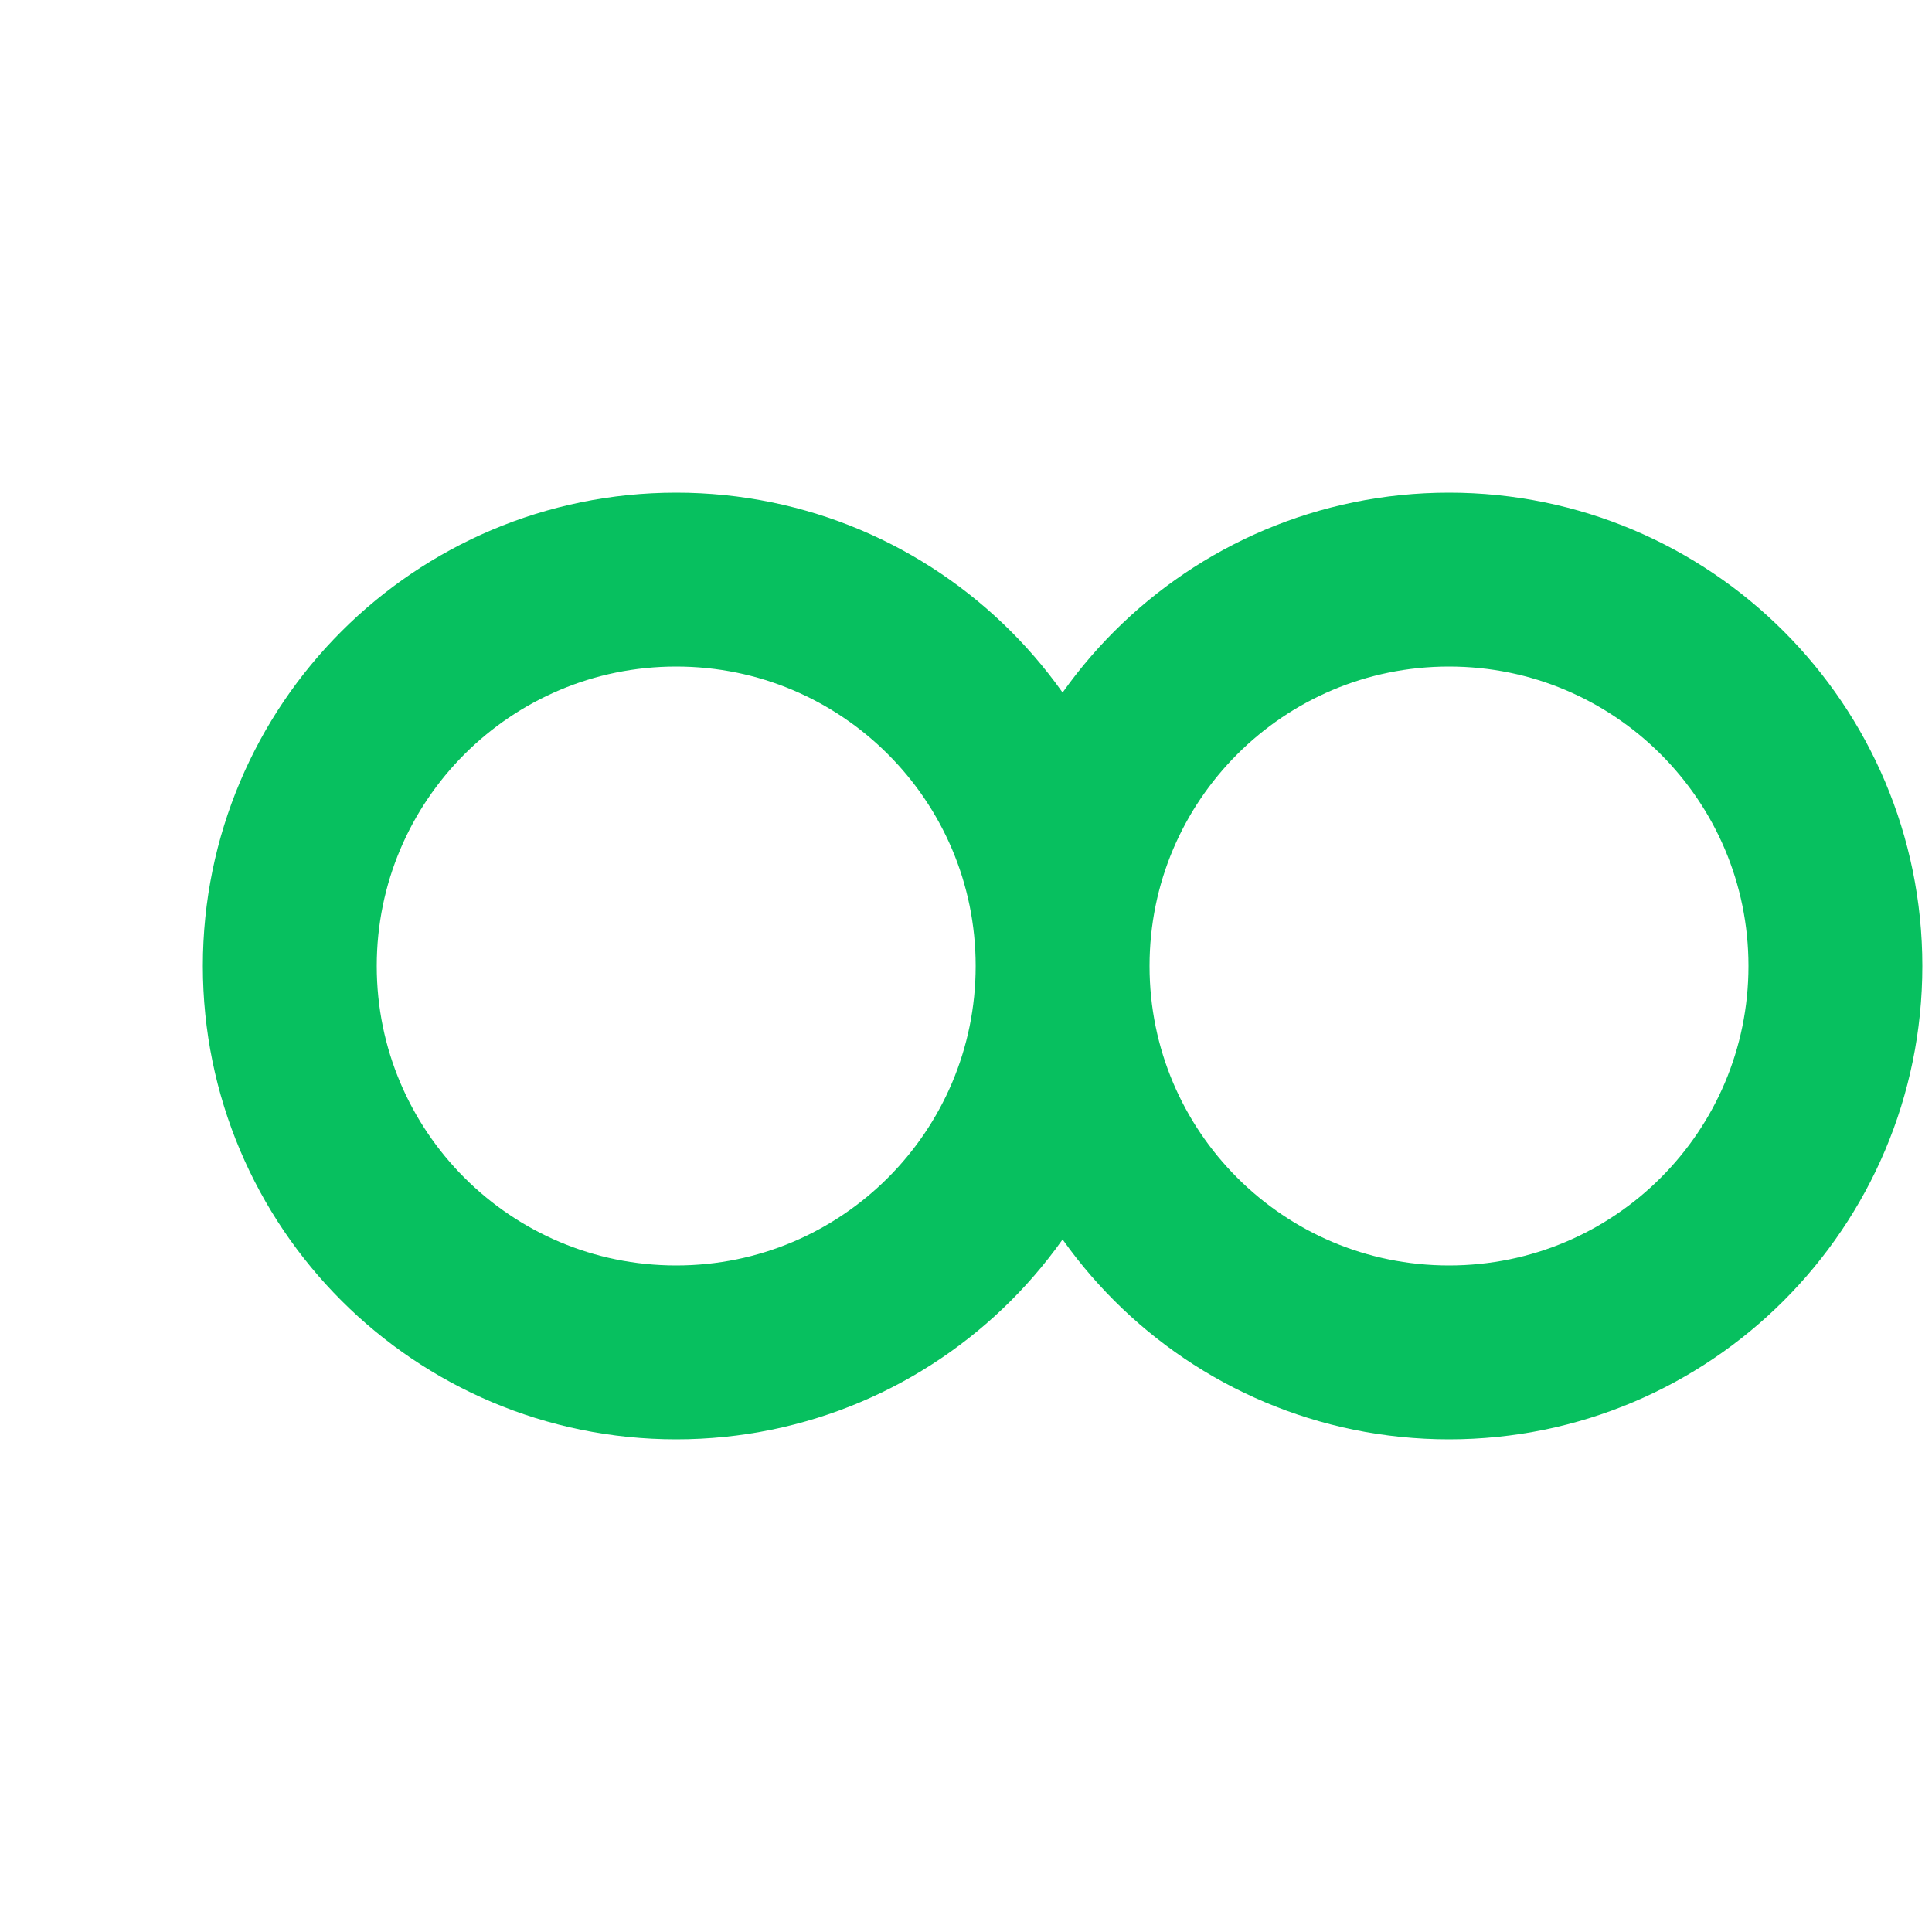
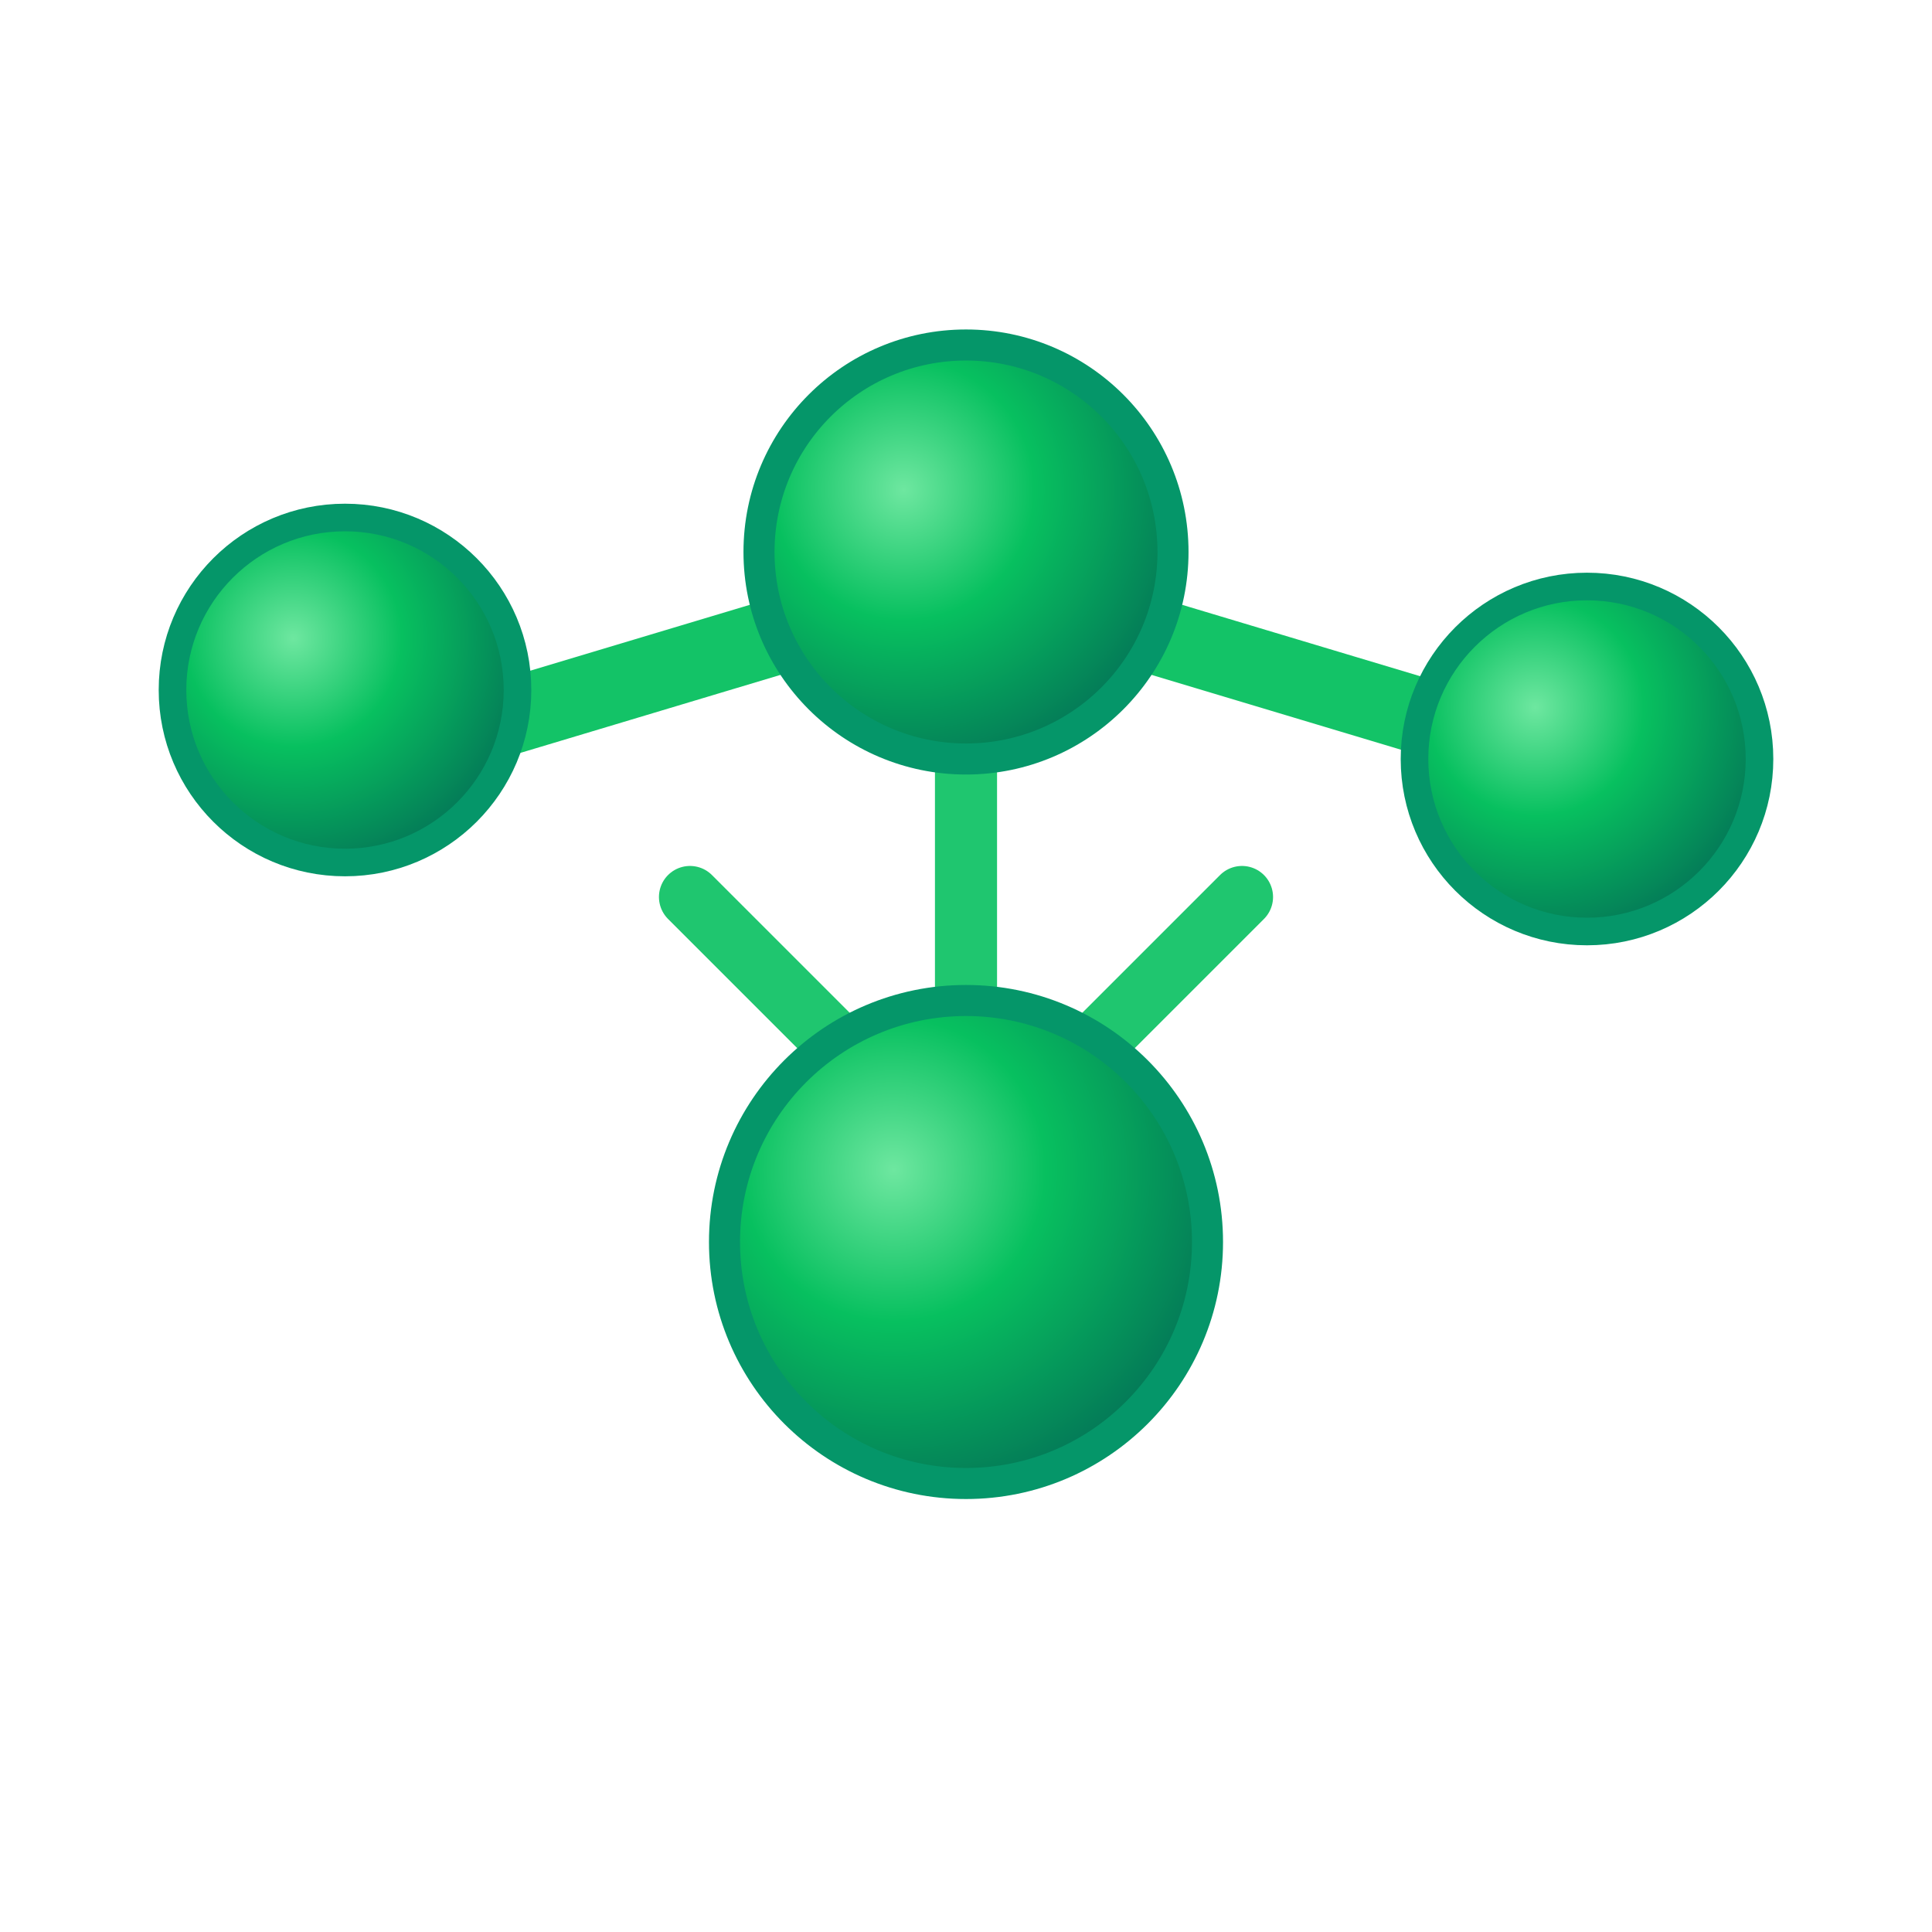
- <svg xmlns="http://www.w3.org/2000/svg" width="20" height="20" viewBox="0 0 20 20" fill="none">
-   <path d="M3 10 A4 4 0 0 1 11 10 A4 4 0 0 1 19 10 A4 4 0 0 1 11 10 A4 4 0 0 1 3 10" stroke="#07C05F" stroke-width="1.8" stroke-linecap="round" stroke-linejoin="round" fill="none" />
+ <svg xmlns="http://www.w3.org/2000/svg" width="20" height="20" viewBox="0 0 56 40" fill="none" preserveAspectRatio="xMidYMid meet" aria-hidden="true">
+   <defs>
+     <radialGradient id="orbGreen" cx="0.35" cy="0.35" r="0.7" gradientUnits="objectBoundingBox">
+       <stop offset="0%" stop-color="#6ee7a0" />
+       <stop offset="45%" stop-color="#07C05F" />
+       <stop offset="100%" stop-color="#047857" />
+     </radialGradient>
+   </defs>
+   <path d="M14 13 L24 10 M32 10 L42 13" stroke="#07C05F" stroke-width="2.2" stroke-linecap="round" opacity="0.95" />
+   <path d="M28 14 L28 22 M20 18 L26 24 M36 18 L30 24" stroke="#07C05F" stroke-width="1.8" stroke-linecap="round" opacity="0.9" />
+   <circle cx="10" cy="12" r="5" fill="url(#orbGreen)" stroke="#059669" stroke-width="0.8" />
+   <circle cx="28" cy="8" r="6" fill="url(#orbGreen)" stroke="#059669" stroke-width="0.9" />
+   <circle cx="46" cy="14" r="5" fill="url(#orbGreen)" stroke="#059669" stroke-width="0.8" />
+   <circle cx="28" cy="28" r="7" fill="url(#orbGreen)" stroke="#059669" stroke-width="0.9" />
</svg>
